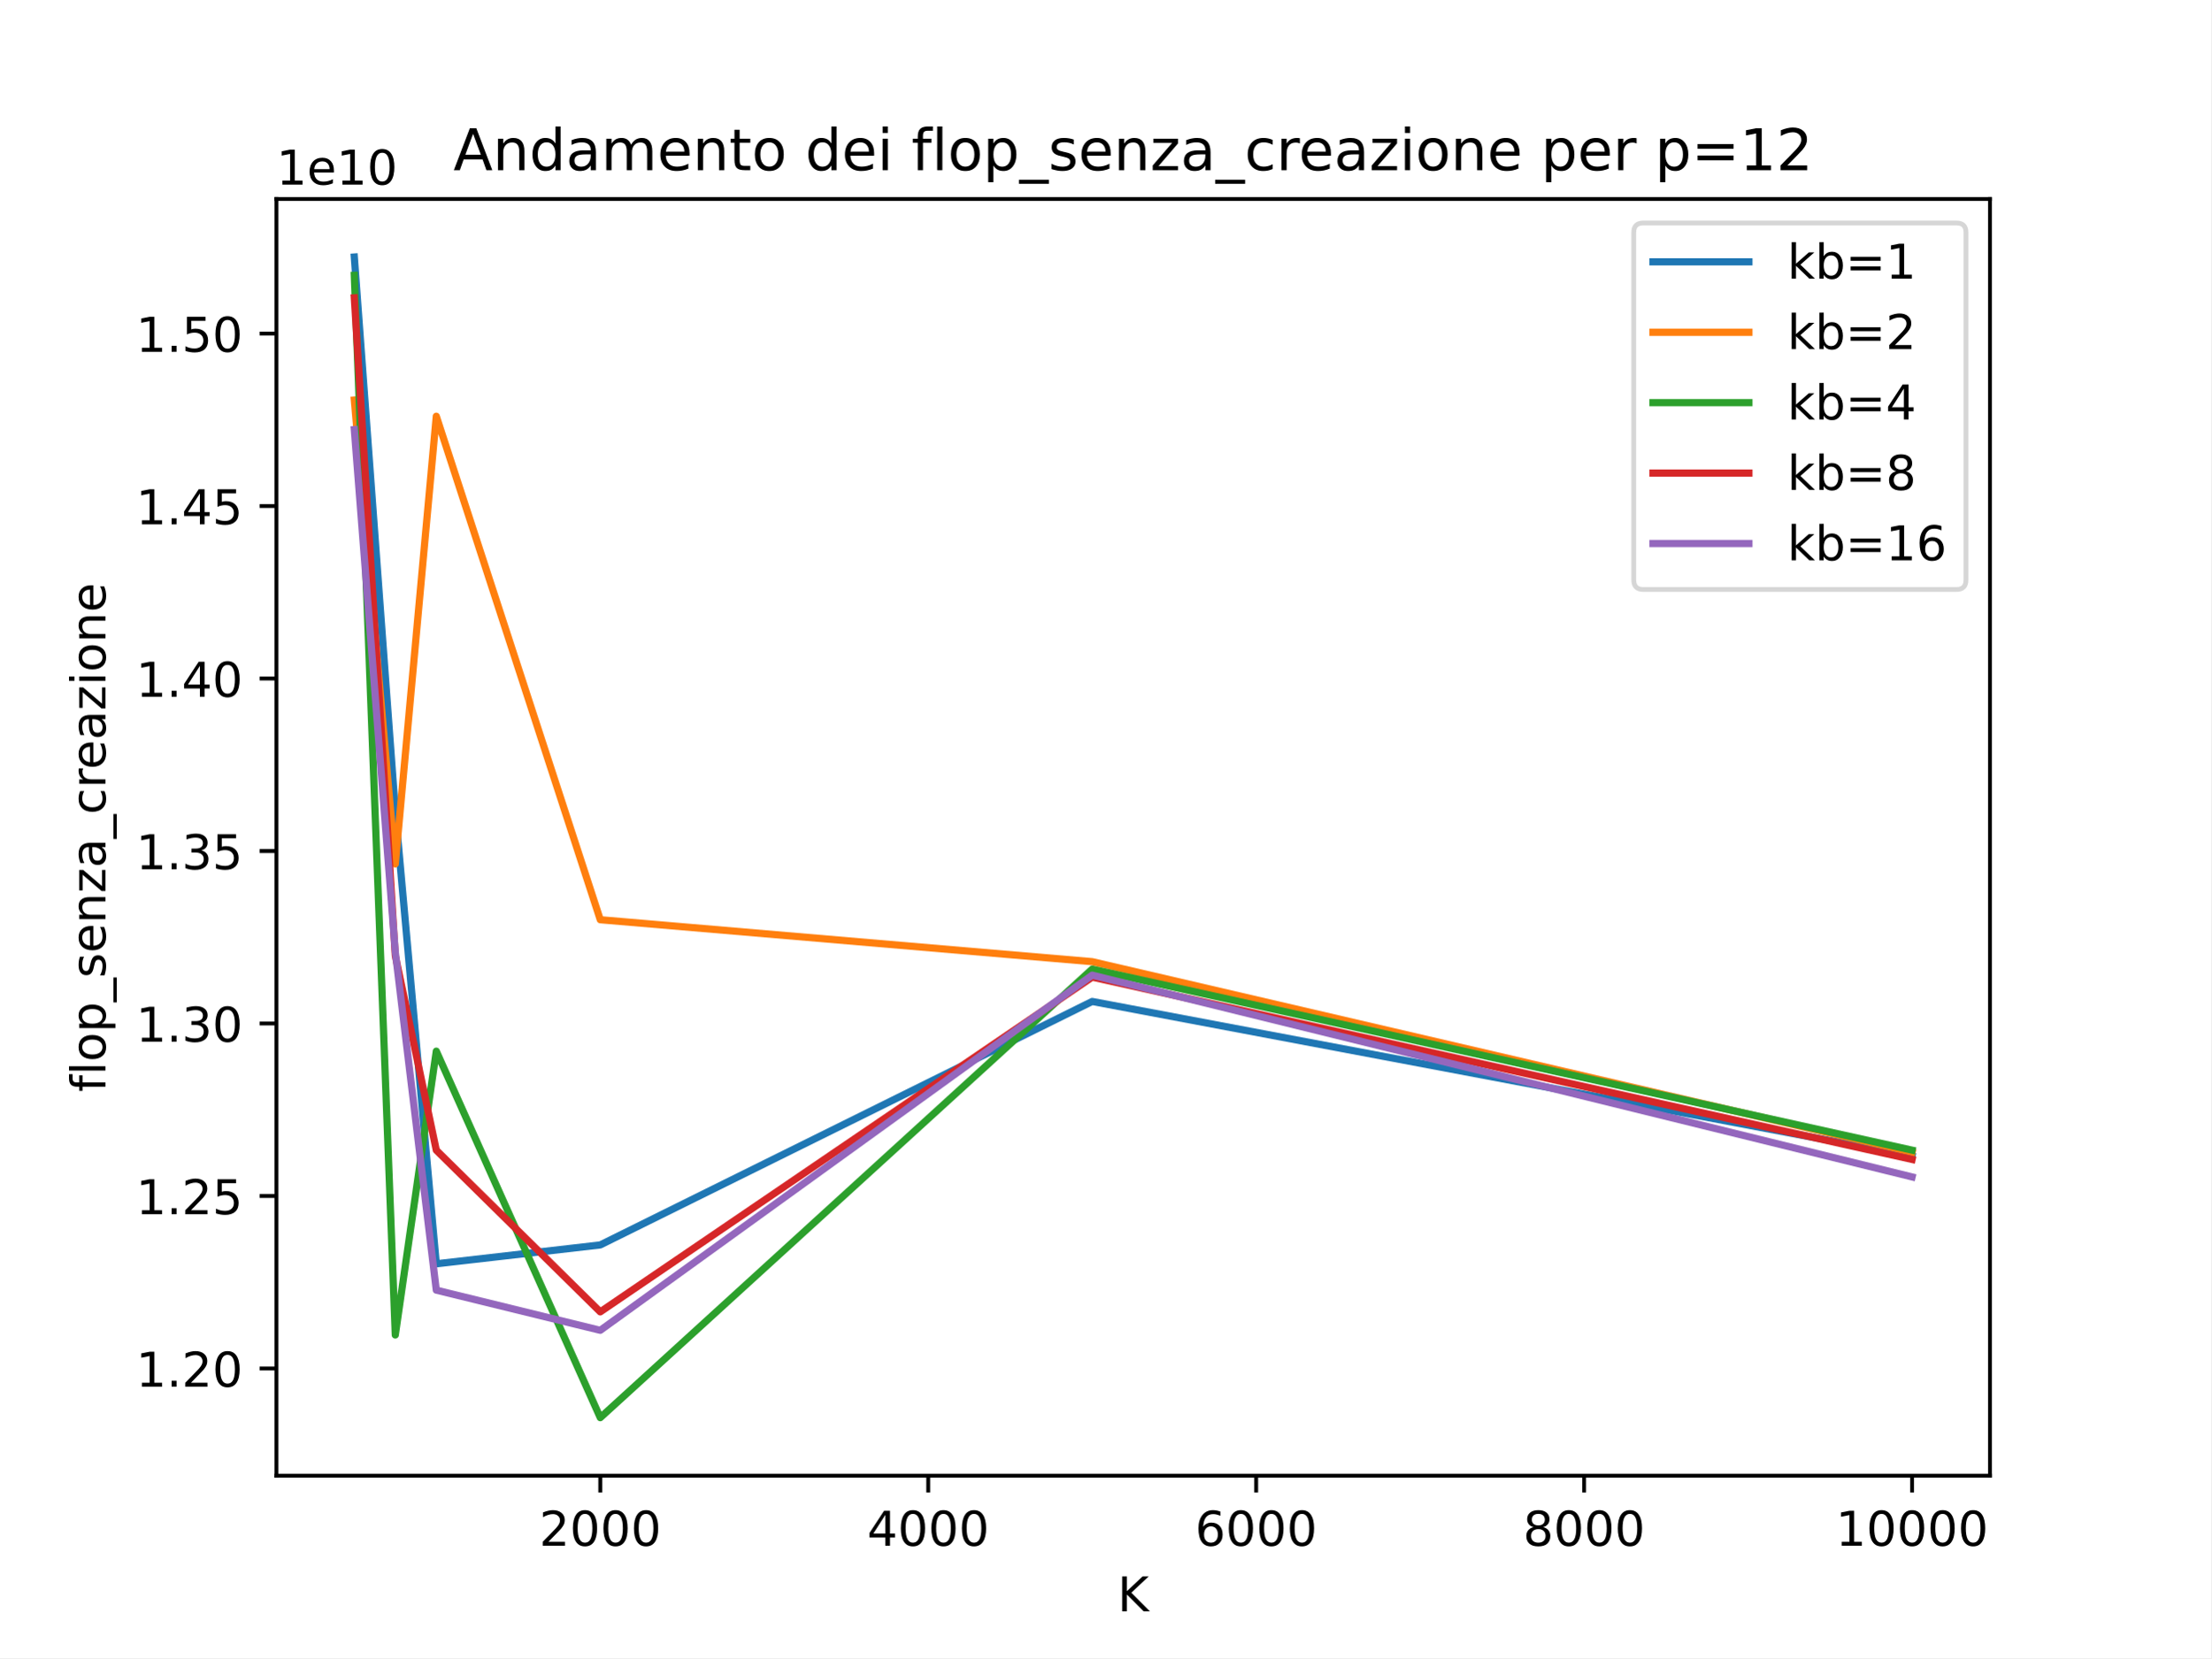
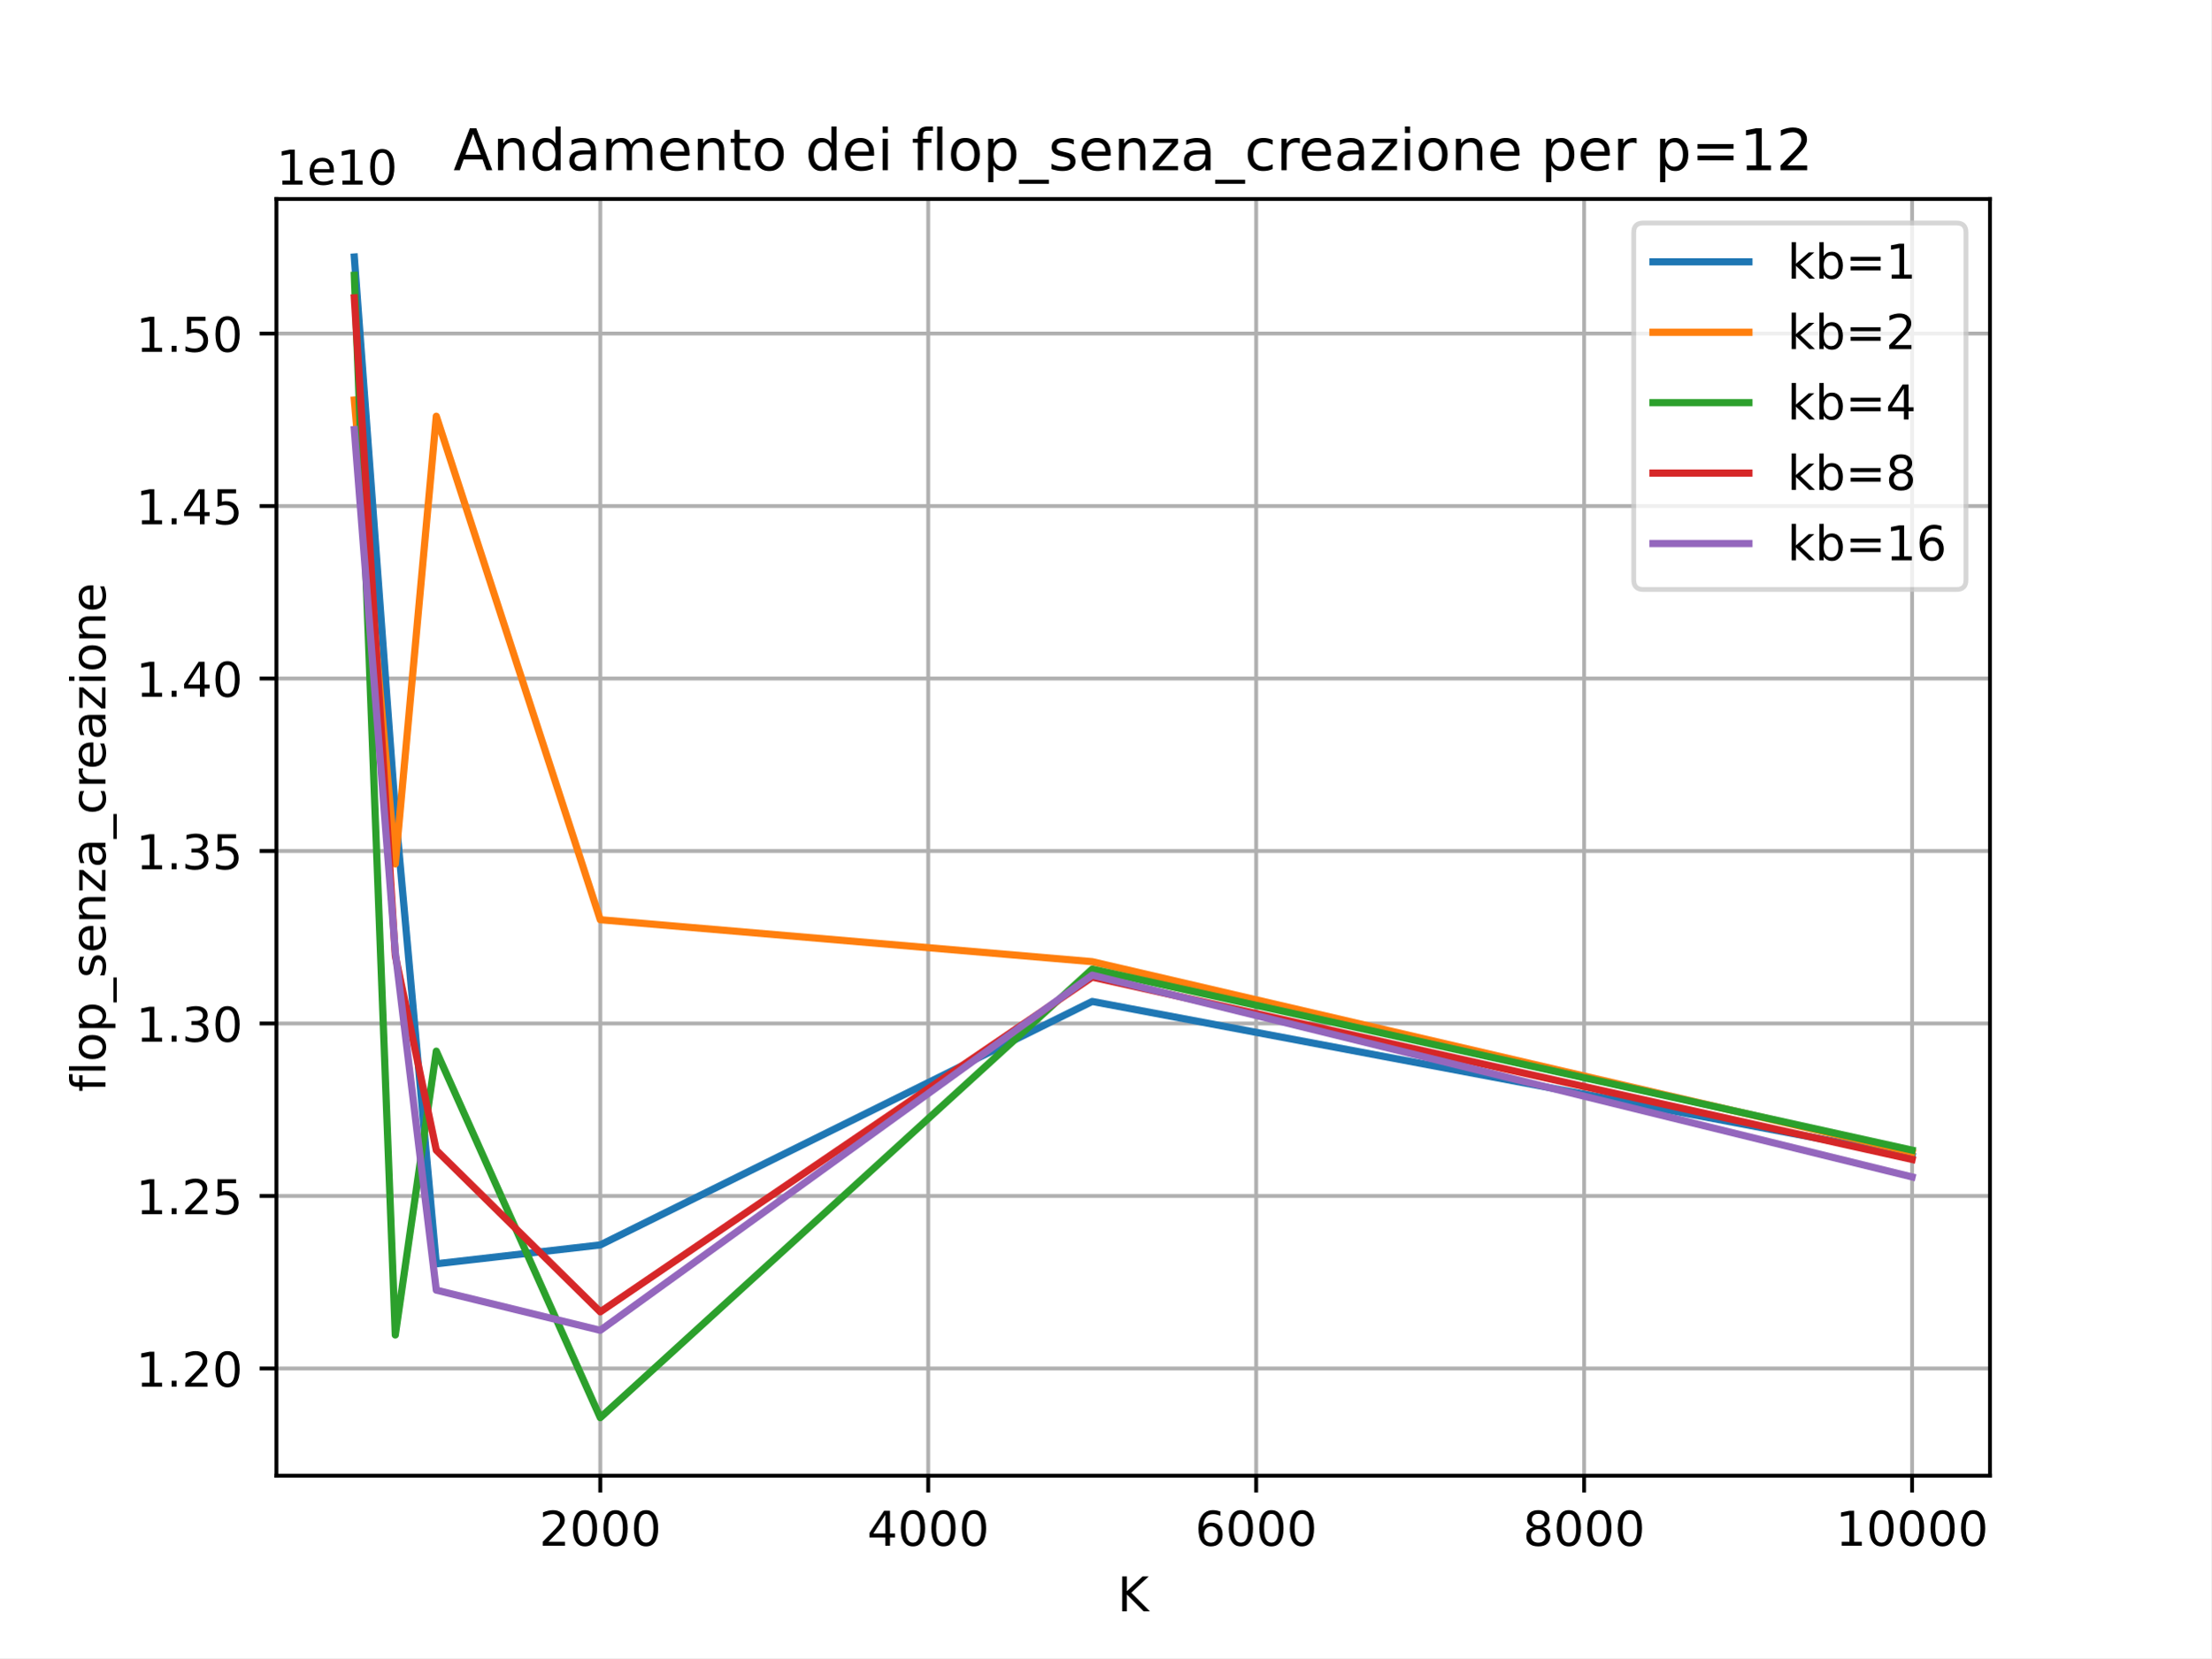
<svg xmlns="http://www.w3.org/2000/svg" xmlns:xlink="http://www.w3.org/1999/xlink" width="460.8pt" height="345.6pt" viewBox="0 0 460.8 345.6" version="1.1">
  <defs>
    <style type="text/css">*{stroke-linejoin: round; stroke-linecap: butt}</style>
  </defs>
  <g id="figure_1">
    <g id="patch_1">
      <path d="M 0 345.6  L 460.8 345.6  L 460.8 0  L 0 0  z " style="fill: #ffffff" />
    </g>
    <g id="axes_1">
      <g id="patch_2">
        <path d="M 57.6 307.584  L 414.72 307.584  L 414.72 41.472  L 57.6 41.472  z " style="fill: #ffffff" />
      </g>
      <g id="matplotlib.axis_1">
        <g id="xtick_1">
          <g id="line2d_1">
+             <path d="M 125.094 307.584  L 125.094 41.472  " clip-path="url(#pec895edf05)" style="fill: none; stroke: #b0b0b0; stroke-width: 0.8; stroke-linecap: square" />
+           </g>
+           <g id="line2d_2">
            <defs>
-               <path id="meaf5b01920" d="M 0 0  L 0 3.5  " style="stroke: #000000; stroke-width: 0.8" />
+               <path id="mecbd9fd671" d="M 0 0  L 0 3.5  " style="stroke: #000000; stroke-width: 0.8" />
            </defs>
            <g>
-               <use xlink:href="#meaf5b01920" x="125.094" y="307.584" style="stroke: #000000; stroke-width: 0.8" />
+               <use xlink:href="#mecbd9fd671" x="125.094" y="307.584" style="stroke: #000000; stroke-width: 0.8" />
            </g>
          </g>
          <g id="text_1">
            <g transform="translate(112.369 322.1824) scale(0.1 -0.1)">
              <defs>
                <path id="DejaVuSans-32" d="M 1228 531  L 3431 531  L 3431 0  L 469 0  L 469 531  Q 828 903 1448 1529  Q 2069 2156 2228 2338  Q 2531 2678 2651 2914  Q 2772 3150 2772 3378  Q 2772 3750 2511 3984  Q 2250 4219 1831 4219  Q 1534 4219 1204 4116  Q 875 4013 500 3803  L 500 4441  Q 881 4594 1212 4672  Q 1544 4750 1819 4750  Q 2544 4750 2975 4387  Q 3406 4025 3406 3419  Q 3406 3131 3298 2873  Q 3191 2616 2906 2266  Q 2828 2175 2409 1742  Q 1991 1309 1228 531  z " transform="scale(0.015625)" />
                <path id="DejaVuSans-30" d="M 2034 4250  Q 1547 4250 1301 3770  Q 1056 3291 1056 2328  Q 1056 1369 1301 889  Q 1547 409 2034 409  Q 2525 409 2770 889  Q 3016 1369 3016 2328  Q 3016 3291 2770 3770  Q 2525 4250 2034 4250  z M 2034 4750  Q 2819 4750 3233 4129  Q 3647 3509 3647 2328  Q 3647 1150 3233 529  Q 2819 -91 2034 -91  Q 1250 -91 836 529  Q 422 1150 422 2328  Q 422 3509 836 4129  Q 1250 4750 2034 4750  z " transform="scale(0.015625)" />
              </defs>
              <use xlink:href="#DejaVuSans-32" />
              <use xlink:href="#DejaVuSans-30" x="63.623" />
              <use xlink:href="#DejaVuSans-30" x="127.246" />
              <use xlink:href="#DejaVuSans-30" x="190.869" />
            </g>
          </g>
        </g>
        <g id="xtick_2">
-           <g id="line2d_2">
-             <g>
-               <use xlink:href="#meaf5b01920" x="193.442" y="307.584" style="stroke: #000000; stroke-width: 0.8" />
+           <g id="line2d_3">
+             <path d="M 193.442 307.584  L 193.442 41.472  " clip-path="url(#pec895edf05)" style="fill: none; stroke: #b0b0b0; stroke-width: 0.8; stroke-linecap: square" />
+           </g>
+           <g id="line2d_4">
+             <g>
+               <use xlink:href="#mecbd9fd671" x="193.442" y="307.584" style="stroke: #000000; stroke-width: 0.8" />
            </g>
          </g>
          <g id="text_2">
            <g transform="translate(180.7173 322.1824) scale(0.1 -0.1)">
              <defs>
                <path id="DejaVuSans-34" d="M 2419 4116  L 825 1625  L 2419 1625  L 2419 4116  z M 2253 4666  L 3047 4666  L 3047 1625  L 3713 1625  L 3713 1100  L 3047 1100  L 3047 0  L 2419 0  L 2419 1100  L 313 1100  L 313 1709  L 2253 4666  z " transform="scale(0.015625)" />
              </defs>
              <use xlink:href="#DejaVuSans-34" />
              <use xlink:href="#DejaVuSans-30" x="63.623" />
              <use xlink:href="#DejaVuSans-30" x="127.246" />
              <use xlink:href="#DejaVuSans-30" x="190.869" />
            </g>
          </g>
        </g>
        <g id="xtick_3">
-           <g id="line2d_3">
-             <g>
-               <use xlink:href="#meaf5b01920" x="261.791" y="307.584" style="stroke: #000000; stroke-width: 0.8" />
+           <g id="line2d_5">
+             <path d="M 261.791 307.584  L 261.791 41.472  " clip-path="url(#pec895edf05)" style="fill: none; stroke: #b0b0b0; stroke-width: 0.8; stroke-linecap: square" />
+           </g>
+           <g id="line2d_6">
+             <g>
+               <use xlink:href="#mecbd9fd671" x="261.791" y="307.584" style="stroke: #000000; stroke-width: 0.8" />
            </g>
          </g>
          <g id="text_3">
            <g transform="translate(249.0656 322.1824) scale(0.1 -0.1)">
              <defs>
                <path id="DejaVuSans-36" d="M 2113 2584  Q 1688 2584 1439 2293  Q 1191 2003 1191 1497  Q 1191 994 1439 701  Q 1688 409 2113 409  Q 2538 409 2786 701  Q 3034 994 3034 1497  Q 3034 2003 2786 2293  Q 2538 2584 2113 2584  z M 3366 4563  L 3366 3988  Q 3128 4100 2886 4159  Q 2644 4219 2406 4219  Q 1781 4219 1451 3797  Q 1122 3375 1075 2522  Q 1259 2794 1537 2939  Q 1816 3084 2150 3084  Q 2853 3084 3261 2657  Q 3669 2231 3669 1497  Q 3669 778 3244 343  Q 2819 -91 2113 -91  Q 1303 -91 875 529  Q 447 1150 447 2328  Q 447 3434 972 4092  Q 1497 4750 2381 4750  Q 2619 4750 2861 4703  Q 3103 4656 3366 4563  z " transform="scale(0.015625)" />
              </defs>
              <use xlink:href="#DejaVuSans-36" />
              <use xlink:href="#DejaVuSans-30" x="63.623" />
              <use xlink:href="#DejaVuSans-30" x="127.246" />
              <use xlink:href="#DejaVuSans-30" x="190.869" />
            </g>
          </g>
        </g>
        <g id="xtick_4">
-           <g id="line2d_4">
-             <g>
-               <use xlink:href="#meaf5b01920" x="330.139" y="307.584" style="stroke: #000000; stroke-width: 0.8" />
+           <g id="line2d_7">
+             <path d="M 330.139 307.584  L 330.139 41.472  " clip-path="url(#pec895edf05)" style="fill: none; stroke: #b0b0b0; stroke-width: 0.8; stroke-linecap: square" />
+           </g>
+           <g id="line2d_8">
+             <g>
+               <use xlink:href="#mecbd9fd671" x="330.139" y="307.584" style="stroke: #000000; stroke-width: 0.8" />
            </g>
          </g>
          <g id="text_4">
            <g transform="translate(317.4139 322.1824) scale(0.1 -0.1)">
              <defs>
                <path id="DejaVuSans-38" d="M 2034 2216  Q 1584 2216 1326 1975  Q 1069 1734 1069 1313  Q 1069 891 1326 650  Q 1584 409 2034 409  Q 2484 409 2743 651  Q 3003 894 3003 1313  Q 3003 1734 2745 1975  Q 2488 2216 2034 2216  z M 1403 2484  Q 997 2584 770 2862  Q 544 3141 544 3541  Q 544 4100 942 4425  Q 1341 4750 2034 4750  Q 2731 4750 3128 4425  Q 3525 4100 3525 3541  Q 3525 3141 3298 2862  Q 3072 2584 2669 2484  Q 3125 2378 3379 2068  Q 3634 1759 3634 1313  Q 3634 634 3220 271  Q 2806 -91 2034 -91  Q 1263 -91 848 271  Q 434 634 434 1313  Q 434 1759 690 2068  Q 947 2378 1403 2484  z M 1172 3481  Q 1172 3119 1398 2916  Q 1625 2713 2034 2713  Q 2441 2713 2670 2916  Q 2900 3119 2900 3481  Q 2900 3844 2670 4047  Q 2441 4250 2034 4250  Q 1625 4250 1398 4047  Q 1172 3844 1172 3481  z " transform="scale(0.015625)" />
              </defs>
              <use xlink:href="#DejaVuSans-38" />
              <use xlink:href="#DejaVuSans-30" x="63.623" />
              <use xlink:href="#DejaVuSans-30" x="127.246" />
              <use xlink:href="#DejaVuSans-30" x="190.869" />
            </g>
          </g>
        </g>
        <g id="xtick_5">
-           <g id="line2d_5">
-             <g>
-               <use xlink:href="#meaf5b01920" x="398.487" y="307.584" style="stroke: #000000; stroke-width: 0.8" />
+           <g id="line2d_9">
+             <path d="M 398.487 307.584  L 398.487 41.472  " clip-path="url(#pec895edf05)" style="fill: none; stroke: #b0b0b0; stroke-width: 0.8; stroke-linecap: square" />
+           </g>
+           <g id="line2d_10">
+             <g>
+               <use xlink:href="#mecbd9fd671" x="398.487" y="307.584" style="stroke: #000000; stroke-width: 0.8" />
            </g>
          </g>
          <g id="text_5">
            <g transform="translate(382.581 322.1824) scale(0.1 -0.1)">
              <defs>
                <path id="DejaVuSans-31" d="M 794 531  L 1825 531  L 1825 4091  L 703 3866  L 703 4441  L 1819 4666  L 2450 4666  L 2450 531  L 3481 531  L 3481 0  L 794 0  L 794 531  z " transform="scale(0.015625)" />
              </defs>
              <use xlink:href="#DejaVuSans-31" />
              <use xlink:href="#DejaVuSans-30" x="63.623" />
              <use xlink:href="#DejaVuSans-30" x="127.246" />
              <use xlink:href="#DejaVuSans-30" x="190.869" />
              <use xlink:href="#DejaVuSans-30" x="254.492" />
            </g>
          </g>
        </g>
        <g id="text_6">
          <g transform="translate(232.8811 335.8606) scale(0.1 -0.1)">
            <defs>
              <path id="DejaVuSans-4b" d="M 628 4666  L 1259 4666  L 1259 2694  L 3353 4666  L 4166 4666  L 1850 2491  L 4331 0  L 3500 0  L 1259 2247  L 1259 0  L 628 0  L 628 4666  z " transform="scale(0.015625)" />
            </defs>
            <use xlink:href="#DejaVuSans-4b" />
          </g>
        </g>
      </g>
      <g id="matplotlib.axis_2">
        <g id="ytick_1">
-           <g id="line2d_6">
+           <g id="line2d_11">
+             <path d="M 57.6 285.235  L 414.72 285.235  " clip-path="url(#pec895edf05)" style="fill: none; stroke: #b0b0b0; stroke-width: 0.8; stroke-linecap: square" />
+           </g>
+           <g id="line2d_12">
            <defs>
-               <path id="m21dc762837" d="M 0 0  L -3.5 0  " style="stroke: #000000; stroke-width: 0.8" />
+               <path id="m262ede7fc2" d="M 0 0  L -3.5 0  " style="stroke: #000000; stroke-width: 0.8" />
            </defs>
            <g>
-               <use xlink:href="#m21dc762837" x="57.6" y="285.235" style="stroke: #000000; stroke-width: 0.8" />
+               <use xlink:href="#m262ede7fc2" x="57.6" y="285.235" style="stroke: #000000; stroke-width: 0.8" />
            </g>
          </g>
          <g id="text_7">
            <g transform="translate(28.33438 289.0342) scale(0.1 -0.1)">
              <defs>
                <path id="DejaVuSans-2e" d="M 684 794  L 1344 794  L 1344 0  L 684 0  L 684 794  z " transform="scale(0.015625)" />
              </defs>
              <use xlink:href="#DejaVuSans-31" />
              <use xlink:href="#DejaVuSans-2e" x="63.623" />
              <use xlink:href="#DejaVuSans-32" x="95.41" />
              <use xlink:href="#DejaVuSans-30" x="159.033" />
            </g>
          </g>
        </g>
        <g id="ytick_2">
-           <g id="line2d_7">
-             <g>
-               <use xlink:href="#m21dc762837" x="57.6" y="249.282" style="stroke: #000000; stroke-width: 0.8" />
+           <g id="line2d_13">
+             <path d="M 57.6 249.282  L 414.72 249.282  " clip-path="url(#pec895edf05)" style="fill: none; stroke: #b0b0b0; stroke-width: 0.8; stroke-linecap: square" />
+           </g>
+           <g id="line2d_14">
+             <g>
+               <use xlink:href="#m262ede7fc2" x="57.6" y="249.282" style="stroke: #000000; stroke-width: 0.8" />
            </g>
          </g>
          <g id="text_8">
            <g transform="translate(28.33438 253.0813) scale(0.1 -0.1)">
              <defs>
                <path id="DejaVuSans-35" d="M 691 4666  L 3169 4666  L 3169 4134  L 1269 4134  L 1269 2991  Q 1406 3038 1543 3061  Q 1681 3084 1819 3084  Q 2600 3084 3056 2656  Q 3513 2228 3513 1497  Q 3513 744 3044 326  Q 2575 -91 1722 -91  Q 1428 -91 1123 -41  Q 819 9 494 109  L 494 744  Q 775 591 1075 516  Q 1375 441 1709 441  Q 2250 441 2565 725  Q 2881 1009 2881 1497  Q 2881 1984 2565 2268  Q 2250 2553 1709 2553  Q 1456 2553 1204 2497  Q 953 2441 691 2322  L 691 4666  z " transform="scale(0.015625)" />
              </defs>
              <use xlink:href="#DejaVuSans-31" />
              <use xlink:href="#DejaVuSans-2e" x="63.623" />
              <use xlink:href="#DejaVuSans-32" x="95.41" />
              <use xlink:href="#DejaVuSans-35" x="159.033" />
            </g>
          </g>
        </g>
        <g id="ytick_3">
-           <g id="line2d_8">
-             <g>
-               <use xlink:href="#m21dc762837" x="57.6" y="213.329" style="stroke: #000000; stroke-width: 0.8" />
+           <g id="line2d_15">
+             <path d="M 57.6 213.329  L 414.72 213.329  " clip-path="url(#pec895edf05)" style="fill: none; stroke: #b0b0b0; stroke-width: 0.8; stroke-linecap: square" />
+           </g>
+           <g id="line2d_16">
+             <g>
+               <use xlink:href="#m262ede7fc2" x="57.6" y="213.329" style="stroke: #000000; stroke-width: 0.8" />
            </g>
          </g>
          <g id="text_9">
            <g transform="translate(28.33438 217.1284) scale(0.1 -0.1)">
              <defs>
                <path id="DejaVuSans-33" d="M 2597 2516  Q 3050 2419 3304 2112  Q 3559 1806 3559 1356  Q 3559 666 3084 287  Q 2609 -91 1734 -91  Q 1441 -91 1130 -33  Q 819 25 488 141  L 488 750  Q 750 597 1062 519  Q 1375 441 1716 441  Q 2309 441 2620 675  Q 2931 909 2931 1356  Q 2931 1769 2642 2001  Q 2353 2234 1838 2234  L 1294 2234  L 1294 2753  L 1863 2753  Q 2328 2753 2575 2939  Q 2822 3125 2822 3475  Q 2822 3834 2567 4026  Q 2313 4219 1838 4219  Q 1578 4219 1281 4162  Q 984 4106 628 3988  L 628 4550  Q 988 4650 1302 4700  Q 1616 4750 1894 4750  Q 2613 4750 3031 4423  Q 3450 4097 3450 3541  Q 3450 3153 3228 2886  Q 3006 2619 2597 2516  z " transform="scale(0.015625)" />
              </defs>
              <use xlink:href="#DejaVuSans-31" />
              <use xlink:href="#DejaVuSans-2e" x="63.623" />
              <use xlink:href="#DejaVuSans-33" x="95.41" />
              <use xlink:href="#DejaVuSans-30" x="159.033" />
            </g>
          </g>
        </g>
        <g id="ytick_4">
-           <g id="line2d_9">
-             <g>
-               <use xlink:href="#m21dc762837" x="57.6" y="177.376" style="stroke: #000000; stroke-width: 0.8" />
+           <g id="line2d_17">
+             <path d="M 57.6 177.376  L 414.72 177.376  " clip-path="url(#pec895edf05)" style="fill: none; stroke: #b0b0b0; stroke-width: 0.8; stroke-linecap: square" />
+           </g>
+           <g id="line2d_18">
+             <g>
+               <use xlink:href="#m262ede7fc2" x="57.6" y="177.376" style="stroke: #000000; stroke-width: 0.8" />
            </g>
          </g>
          <g id="text_10">
            <g transform="translate(28.33438 181.1755) scale(0.1 -0.1)">
              <use xlink:href="#DejaVuSans-31" />
              <use xlink:href="#DejaVuSans-2e" x="63.623" />
              <use xlink:href="#DejaVuSans-33" x="95.41" />
              <use xlink:href="#DejaVuSans-35" x="159.033" />
            </g>
          </g>
        </g>
        <g id="ytick_5">
-           <g id="line2d_10">
-             <g>
-               <use xlink:href="#m21dc762837" x="57.6" y="141.423" style="stroke: #000000; stroke-width: 0.8" />
+           <g id="line2d_19">
+             <path d="M 57.6 141.423  L 414.72 141.423  " clip-path="url(#pec895edf05)" style="fill: none; stroke: #b0b0b0; stroke-width: 0.8; stroke-linecap: square" />
+           </g>
+           <g id="line2d_20">
+             <g>
+               <use xlink:href="#m262ede7fc2" x="57.6" y="141.423" style="stroke: #000000; stroke-width: 0.8" />
            </g>
          </g>
          <g id="text_11">
            <g transform="translate(28.33438 145.2226) scale(0.1 -0.1)">
              <use xlink:href="#DejaVuSans-31" />
              <use xlink:href="#DejaVuSans-2e" x="63.623" />
              <use xlink:href="#DejaVuSans-34" x="95.41" />
              <use xlink:href="#DejaVuSans-30" x="159.033" />
            </g>
          </g>
        </g>
        <g id="ytick_6">
-           <g id="line2d_11">
-             <g>
-               <use xlink:href="#m21dc762837" x="57.6" y="105.47" style="stroke: #000000; stroke-width: 0.8" />
+           <g id="line2d_21">
+             <path d="M 57.6 105.47  L 414.72 105.47  " clip-path="url(#pec895edf05)" style="fill: none; stroke: #b0b0b0; stroke-width: 0.8; stroke-linecap: square" />
+           </g>
+           <g id="line2d_22">
+             <g>
+               <use xlink:href="#m262ede7fc2" x="57.6" y="105.47" style="stroke: #000000; stroke-width: 0.8" />
            </g>
          </g>
          <g id="text_12">
            <g transform="translate(28.33438 109.2697) scale(0.1 -0.1)">
              <use xlink:href="#DejaVuSans-31" />
              <use xlink:href="#DejaVuSans-2e" x="63.623" />
              <use xlink:href="#DejaVuSans-34" x="95.41" />
              <use xlink:href="#DejaVuSans-35" x="159.033" />
            </g>
          </g>
        </g>
        <g id="ytick_7">
-           <g id="line2d_12">
-             <g>
-               <use xlink:href="#m21dc762837" x="57.6" y="69.518" style="stroke: #000000; stroke-width: 0.8" />
+           <g id="line2d_23">
+             <path d="M 57.6 69.518  L 414.72 69.518  " clip-path="url(#pec895edf05)" style="fill: none; stroke: #b0b0b0; stroke-width: 0.8; stroke-linecap: square" />
+           </g>
+           <g id="line2d_24">
+             <g>
+               <use xlink:href="#m262ede7fc2" x="57.6" y="69.518" style="stroke: #000000; stroke-width: 0.8" />
            </g>
          </g>
          <g id="text_13">
            <g transform="translate(28.33438 73.3168) scale(0.1 -0.1)">
              <use xlink:href="#DejaVuSans-31" />
              <use xlink:href="#DejaVuSans-2e" x="63.623" />
              <use xlink:href="#DejaVuSans-35" x="95.41" />
              <use xlink:href="#DejaVuSans-30" x="159.033" />
            </g>
          </g>
        </g>
        <g id="text_14">
          <g transform="translate(21.97656 227.5999) rotate(-90) scale(0.1 -0.1)">
            <defs>
              <path id="DejaVuSans-66" d="M 2375 4863  L 2375 4384  L 1825 4384  Q 1516 4384 1395 4259  Q 1275 4134 1275 3809  L 1275 3500  L 2222 3500  L 2222 3053  L 1275 3053  L 1275 0  L 697 0  L 697 3053  L 147 3053  L 147 3500  L 697 3500  L 697 3744  Q 697 4328 969 4595  Q 1241 4863 1831 4863  L 2375 4863  z " transform="scale(0.015625)" />
              <path id="DejaVuSans-6c" d="M 603 4863  L 1178 4863  L 1178 0  L 603 0  L 603 4863  z " transform="scale(0.015625)" />
              <path id="DejaVuSans-6f" d="M 1959 3097  Q 1497 3097 1228 2736  Q 959 2375 959 1747  Q 959 1119 1226 758  Q 1494 397 1959 397  Q 2419 397 2687 759  Q 2956 1122 2956 1747  Q 2956 2369 2687 2733  Q 2419 3097 1959 3097  z M 1959 3584  Q 2709 3584 3137 3096  Q 3566 2609 3566 1747  Q 3566 888 3137 398  Q 2709 -91 1959 -91  Q 1206 -91 779 398  Q 353 888 353 1747  Q 353 2609 779 3096  Q 1206 3584 1959 3584  z " transform="scale(0.015625)" />
              <path id="DejaVuSans-70" d="M 1159 525  L 1159 -1331  L 581 -1331  L 581 3500  L 1159 3500  L 1159 2969  Q 1341 3281 1617 3432  Q 1894 3584 2278 3584  Q 2916 3584 3314 3078  Q 3713 2572 3713 1747  Q 3713 922 3314 415  Q 2916 -91 2278 -91  Q 1894 -91 1617 61  Q 1341 213 1159 525  z M 3116 1747  Q 3116 2381 2855 2742  Q 2594 3103 2138 3103  Q 1681 3103 1420 2742  Q 1159 2381 1159 1747  Q 1159 1113 1420 752  Q 1681 391 2138 391  Q 2594 391 2855 752  Q 3116 1113 3116 1747  z " transform="scale(0.015625)" />
              <path id="DejaVuSans-5f" d="M 3263 -1063  L 3263 -1509  L -63 -1509  L -63 -1063  L 3263 -1063  z " transform="scale(0.015625)" />
              <path id="DejaVuSans-73" d="M 2834 3397  L 2834 2853  Q 2591 2978 2328 3040  Q 2066 3103 1784 3103  Q 1356 3103 1142 2972  Q 928 2841 928 2578  Q 928 2378 1081 2264  Q 1234 2150 1697 2047  L 1894 2003  Q 2506 1872 2764 1633  Q 3022 1394 3022 966  Q 3022 478 2636 193  Q 2250 -91 1575 -91  Q 1294 -91 989 -36  Q 684 19 347 128  L 347 722  Q 666 556 975 473  Q 1284 391 1588 391  Q 1994 391 2212 530  Q 2431 669 2431 922  Q 2431 1156 2273 1281  Q 2116 1406 1581 1522  L 1381 1569  Q 847 1681 609 1914  Q 372 2147 372 2553  Q 372 3047 722 3315  Q 1072 3584 1716 3584  Q 2034 3584 2315 3537  Q 2597 3491 2834 3397  z " transform="scale(0.015625)" />
              <path id="DejaVuSans-65" d="M 3597 1894  L 3597 1613  L 953 1613  Q 991 1019 1311 708  Q 1631 397 2203 397  Q 2534 397 2845 478  Q 3156 559 3463 722  L 3463 178  Q 3153 47 2828 -22  Q 2503 -91 2169 -91  Q 1331 -91 842 396  Q 353 884 353 1716  Q 353 2575 817 3079  Q 1281 3584 2069 3584  Q 2775 3584 3186 3129  Q 3597 2675 3597 1894  z M 3022 2063  Q 3016 2534 2758 2815  Q 2500 3097 2075 3097  Q 1594 3097 1305 2825  Q 1016 2553 972 2059  L 3022 2063  z " transform="scale(0.015625)" />
              <path id="DejaVuSans-6e" d="M 3513 2113  L 3513 0  L 2938 0  L 2938 2094  Q 2938 2591 2744 2837  Q 2550 3084 2163 3084  Q 1697 3084 1428 2787  Q 1159 2491 1159 1978  L 1159 0  L 581 0  L 581 3500  L 1159 3500  L 1159 2956  Q 1366 3272 1645 3428  Q 1925 3584 2291 3584  Q 2894 3584 3203 3211  Q 3513 2838 3513 2113  z " transform="scale(0.015625)" />
              <path id="DejaVuSans-7a" d="M 353 3500  L 3084 3500  L 3084 2975  L 922 459  L 3084 459  L 3084 0  L 275 0  L 275 525  L 2438 3041  L 353 3041  L 353 3500  z " transform="scale(0.015625)" />
              <path id="DejaVuSans-61" d="M 2194 1759  Q 1497 1759 1228 1600  Q 959 1441 959 1056  Q 959 750 1161 570  Q 1363 391 1709 391  Q 2188 391 2477 730  Q 2766 1069 2766 1631  L 2766 1759  L 2194 1759  z M 3341 1997  L 3341 0  L 2766 0  L 2766 531  Q 2569 213 2275 61  Q 1981 -91 1556 -91  Q 1019 -91 701 211  Q 384 513 384 1019  Q 384 1609 779 1909  Q 1175 2209 1959 2209  L 2766 2209  L 2766 2266  Q 2766 2663 2505 2880  Q 2244 3097 1772 3097  Q 1472 3097 1187 3025  Q 903 2953 641 2809  L 641 3341  Q 956 3463 1253 3523  Q 1550 3584 1831 3584  Q 2591 3584 2966 3190  Q 3341 2797 3341 1997  z " transform="scale(0.015625)" />
              <path id="DejaVuSans-63" d="M 3122 3366  L 3122 2828  Q 2878 2963 2633 3030  Q 2388 3097 2138 3097  Q 1578 3097 1268 2742  Q 959 2388 959 1747  Q 959 1106 1268 751  Q 1578 397 2138 397  Q 2388 397 2633 464  Q 2878 531 3122 666  L 3122 134  Q 2881 22 2623 -34  Q 2366 -91 2075 -91  Q 1284 -91 818 406  Q 353 903 353 1747  Q 353 2603 823 3093  Q 1294 3584 2113 3584  Q 2378 3584 2631 3529  Q 2884 3475 3122 3366  z " transform="scale(0.015625)" />
              <path id="DejaVuSans-72" d="M 2631 2963  Q 2534 3019 2420 3045  Q 2306 3072 2169 3072  Q 1681 3072 1420 2755  Q 1159 2438 1159 1844  L 1159 0  L 581 0  L 581 3500  L 1159 3500  L 1159 2956  Q 1341 3275 1631 3429  Q 1922 3584 2338 3584  Q 2397 3584 2469 3576  Q 2541 3569 2628 3553  L 2631 2963  z " transform="scale(0.015625)" />
              <path id="DejaVuSans-69" d="M 603 3500  L 1178 3500  L 1178 0  L 603 0  L 603 3500  z M 603 4863  L 1178 4863  L 1178 4134  L 603 4134  L 603 4863  z " transform="scale(0.015625)" />
            </defs>
            <use xlink:href="#DejaVuSans-66" />
            <use xlink:href="#DejaVuSans-6c" x="35.205" />
            <use xlink:href="#DejaVuSans-6f" x="62.988" />
            <use xlink:href="#DejaVuSans-70" x="124.17" />
            <use xlink:href="#DejaVuSans-5f" x="187.646" />
            <use xlink:href="#DejaVuSans-73" x="237.646" />
            <use xlink:href="#DejaVuSans-65" x="289.746" />
            <use xlink:href="#DejaVuSans-6e" x="351.27" />
            <use xlink:href="#DejaVuSans-7a" x="414.648" />
            <use xlink:href="#DejaVuSans-61" x="467.139" />
            <use xlink:href="#DejaVuSans-5f" x="528.418" />
            <use xlink:href="#DejaVuSans-63" x="578.418" />
            <use xlink:href="#DejaVuSans-72" x="633.398" />
            <use xlink:href="#DejaVuSans-65" x="672.262" />
            <use xlink:href="#DejaVuSans-61" x="733.785" />
            <use xlink:href="#DejaVuSans-7a" x="795.064" />
            <use xlink:href="#DejaVuSans-69" x="847.555" />
            <use xlink:href="#DejaVuSans-6f" x="875.338" />
            <use xlink:href="#DejaVuSans-6e" x="936.52" />
            <use xlink:href="#DejaVuSans-65" x="999.898" />
          </g>
        </g>
        <g id="text_15">
          <g transform="translate(57.6 38.472) scale(0.1 -0.1)">
            <use xlink:href="#DejaVuSans-31" />
            <use xlink:href="#DejaVuSans-65" x="63.623" />
            <use xlink:href="#DejaVuSans-31" x="125.146" />
            <use xlink:href="#DejaVuSans-30" x="188.77" />
          </g>
        </g>
      </g>
-       <g id="line2d_13">
-         <path d="M 73.833 53.568  L 82.376 168.968  L 90.92 263.419  L 125.094 259.486  L 227.616 208.734  L 398.487 240.962  " clip-path="url(#p2595fbe904)" style="fill: none; stroke: #1f77b4; stroke-width: 1.5; stroke-linecap: square" />
-       </g>
-       <g id="line2d_14">
-         <path d="M 73.833 83.37  L 82.376 180.067  L 90.92 86.756  L 125.094 191.701  L 227.616 200.445  L 398.487 240.168  " clip-path="url(#p2595fbe904)" style="fill: none; stroke: #ff7f0e; stroke-width: 1.5; stroke-linecap: square" />
-       </g>
-       <g id="line2d_15">
-         <path d="M 73.833 57.38  L 82.376 278.255  L 90.92 219.097  L 125.094 295.488  L 227.616 201.995  L 398.487 239.731  " clip-path="url(#p2595fbe904)" style="fill: none; stroke: #2ca02c; stroke-width: 1.5; stroke-linecap: square" />
-       </g>
-       <g id="line2d_16">
-         <path d="M 73.833 62.065  L 82.376 199.197  L 90.92 239.736  L 125.094 273.436  L 227.616 203.665  L 398.487 241.67  " clip-path="url(#p2595fbe904)" style="fill: none; stroke: #d62728; stroke-width: 1.5; stroke-linecap: square" />
-       </g>
-       <g id="line2d_17">
-         <path d="M 73.833 89.533  L 82.376 198.408  L 90.92 268.908  L 125.094 277.283  L 227.616 203.256  L 398.487 245.313  " clip-path="url(#p2595fbe904)" style="fill: none; stroke: #9467bd; stroke-width: 1.5; stroke-linecap: square" />
+       <g id="line2d_25">
+         <path d="M 73.833 53.568  L 82.376 168.968  L 90.92 263.419  L 125.094 259.486  L 227.616 208.734  L 398.487 240.962  " clip-path="url(#pec895edf05)" style="fill: none; stroke: #1f77b4; stroke-width: 1.5; stroke-linecap: square" />
+       </g>
+       <g id="line2d_26">
+         <path d="M 73.833 83.37  L 82.376 180.067  L 90.92 86.756  L 125.094 191.701  L 227.616 200.445  L 398.487 240.168  " clip-path="url(#pec895edf05)" style="fill: none; stroke: #ff7f0e; stroke-width: 1.5; stroke-linecap: square" />
+       </g>
+       <g id="line2d_27">
+         <path d="M 73.833 57.38  L 82.376 278.255  L 90.92 219.097  L 125.094 295.488  L 227.616 201.995  L 398.487 239.731  " clip-path="url(#pec895edf05)" style="fill: none; stroke: #2ca02c; stroke-width: 1.5; stroke-linecap: square" />
+       </g>
+       <g id="line2d_28">
+         <path d="M 73.833 62.065  L 82.376 199.197  L 90.92 239.736  L 125.094 273.436  L 227.616 203.665  L 398.487 241.67  " clip-path="url(#pec895edf05)" style="fill: none; stroke: #d62728; stroke-width: 1.5; stroke-linecap: square" />
+       </g>
+       <g id="line2d_29">
+         <path d="M 73.833 89.533  L 82.376 198.408  L 90.92 268.908  L 125.094 277.283  L 227.616 203.256  L 398.487 245.313  " clip-path="url(#pec895edf05)" style="fill: none; stroke: #9467bd; stroke-width: 1.5; stroke-linecap: square" />
      </g>
      <g id="patch_3">
        <path d="M 57.6 307.584  L 57.6 41.472  " style="fill: none; stroke: #000000; stroke-width: 0.8; stroke-linejoin: miter; stroke-linecap: square" />
      </g>
      <g id="patch_4">
        <path d="M 414.72 307.584  L 414.72 41.472  " style="fill: none; stroke: #000000; stroke-width: 0.8; stroke-linejoin: miter; stroke-linecap: square" />
      </g>
      <g id="patch_5">
        <path d="M 57.6 307.584  L 414.72 307.584  " style="fill: none; stroke: #000000; stroke-width: 0.8; stroke-linejoin: miter; stroke-linecap: square" />
      </g>
      <g id="patch_6">
        <path d="M 57.6 41.472  L 414.72 41.472  " style="fill: none; stroke: #000000; stroke-width: 0.8; stroke-linejoin: miter; stroke-linecap: square" />
      </g>
      <g id="text_16">
        <g transform="translate(94.48406 35.472) scale(0.12 -0.12)">
          <defs>
            <path id="DejaVuSans-41" d="M 2188 4044  L 1331 1722  L 3047 1722  L 2188 4044  z M 1831 4666  L 2547 4666  L 4325 0  L 3669 0  L 3244 1197  L 1141 1197  L 716 0  L 50 0  L 1831 4666  z " transform="scale(0.015625)" />
            <path id="DejaVuSans-64" d="M 2906 2969  L 2906 4863  L 3481 4863  L 3481 0  L 2906 0  L 2906 525  Q 2725 213 2448 61  Q 2172 -91 1784 -91  Q 1150 -91 751 415  Q 353 922 353 1747  Q 353 2572 751 3078  Q 1150 3584 1784 3584  Q 2172 3584 2448 3432  Q 2725 3281 2906 2969  z M 947 1747  Q 947 1113 1208 752  Q 1469 391 1925 391  Q 2381 391 2643 752  Q 2906 1113 2906 1747  Q 2906 2381 2643 2742  Q 2381 3103 1925 3103  Q 1469 3103 1208 2742  Q 947 2381 947 1747  z " transform="scale(0.015625)" />
            <path id="DejaVuSans-6d" d="M 3328 2828  Q 3544 3216 3844 3400  Q 4144 3584 4550 3584  Q 5097 3584 5394 3201  Q 5691 2819 5691 2113  L 5691 0  L 5113 0  L 5113 2094  Q 5113 2597 4934 2840  Q 4756 3084 4391 3084  Q 3944 3084 3684 2787  Q 3425 2491 3425 1978  L 3425 0  L 2847 0  L 2847 2094  Q 2847 2600 2669 2842  Q 2491 3084 2119 3084  Q 1678 3084 1418 2786  Q 1159 2488 1159 1978  L 1159 0  L 581 0  L 581 3500  L 1159 3500  L 1159 2956  Q 1356 3278 1631 3431  Q 1906 3584 2284 3584  Q 2666 3584 2933 3390  Q 3200 3197 3328 2828  z " transform="scale(0.015625)" />
            <path id="DejaVuSans-74" d="M 1172 4494  L 1172 3500  L 2356 3500  L 2356 3053  L 1172 3053  L 1172 1153  Q 1172 725 1289 603  Q 1406 481 1766 481  L 2356 481  L 2356 0  L 1766 0  Q 1100 0 847 248  Q 594 497 594 1153  L 594 3053  L 172 3053  L 172 3500  L 594 3500  L 594 4494  L 1172 4494  z " transform="scale(0.015625)" />
            <path id="DejaVuSans-20" transform="scale(0.015625)" />
            <path id="DejaVuSans-3d" d="M 678 2906  L 4684 2906  L 4684 2381  L 678 2381  L 678 2906  z M 678 1631  L 4684 1631  L 4684 1100  L 678 1100  L 678 1631  z " transform="scale(0.015625)" />
          </defs>
          <use xlink:href="#DejaVuSans-41" />
          <use xlink:href="#DejaVuSans-6e" x="68.408" />
          <use xlink:href="#DejaVuSans-64" x="131.787" />
          <use xlink:href="#DejaVuSans-61" x="195.264" />
          <use xlink:href="#DejaVuSans-6d" x="256.543" />
          <use xlink:href="#DejaVuSans-65" x="353.955" />
          <use xlink:href="#DejaVuSans-6e" x="415.479" />
          <use xlink:href="#DejaVuSans-74" x="478.857" />
          <use xlink:href="#DejaVuSans-6f" x="518.066" />
          <use xlink:href="#DejaVuSans-20" x="579.248" />
          <use xlink:href="#DejaVuSans-64" x="611.035" />
          <use xlink:href="#DejaVuSans-65" x="674.512" />
          <use xlink:href="#DejaVuSans-69" x="736.035" />
          <use xlink:href="#DejaVuSans-20" x="763.818" />
          <use xlink:href="#DejaVuSans-66" x="795.605" />
          <use xlink:href="#DejaVuSans-6c" x="830.811" />
          <use xlink:href="#DejaVuSans-6f" x="858.594" />
          <use xlink:href="#DejaVuSans-70" x="919.775" />
          <use xlink:href="#DejaVuSans-5f" x="983.252" />
          <use xlink:href="#DejaVuSans-73" x="1033.252" />
          <use xlink:href="#DejaVuSans-65" x="1085.352" />
          <use xlink:href="#DejaVuSans-6e" x="1146.875" />
          <use xlink:href="#DejaVuSans-7a" x="1210.254" />
          <use xlink:href="#DejaVuSans-61" x="1262.744" />
          <use xlink:href="#DejaVuSans-5f" x="1324.023" />
          <use xlink:href="#DejaVuSans-63" x="1374.023" />
          <use xlink:href="#DejaVuSans-72" x="1429.004" />
          <use xlink:href="#DejaVuSans-65" x="1467.867" />
          <use xlink:href="#DejaVuSans-61" x="1529.391" />
          <use xlink:href="#DejaVuSans-7a" x="1590.67" />
          <use xlink:href="#DejaVuSans-69" x="1643.16" />
          <use xlink:href="#DejaVuSans-6f" x="1670.943" />
          <use xlink:href="#DejaVuSans-6e" x="1732.125" />
          <use xlink:href="#DejaVuSans-65" x="1795.504" />
          <use xlink:href="#DejaVuSans-20" x="1857.027" />
          <use xlink:href="#DejaVuSans-70" x="1888.814" />
          <use xlink:href="#DejaVuSans-65" x="1952.291" />
          <use xlink:href="#DejaVuSans-72" x="2013.814" />
          <use xlink:href="#DejaVuSans-20" x="2054.928" />
          <use xlink:href="#DejaVuSans-70" x="2086.715" />
          <use xlink:href="#DejaVuSans-3d" x="2150.191" />
          <use xlink:href="#DejaVuSans-31" x="2233.98" />
          <use xlink:href="#DejaVuSans-32" x="2297.604" />
        </g>
      </g>
      <g id="legend_1">
        <g id="patch_7">
          <path d="M 342.476 122.863  L 407.72 122.863  Q 409.72 122.863 409.72 120.863  L 409.72 48.472  Q 409.72 46.472 407.72 46.472  L 342.476 46.472  Q 340.476 46.472 340.476 48.472  L 340.476 120.863  Q 340.476 122.863 342.476 122.863  z " style="fill: #ffffff; opacity: 0.8; stroke: #cccccc; stroke-linejoin: miter" />
        </g>
-         <g id="line2d_18">
+         <g id="line2d_30">
          <path d="M 344.476 54.57  L 354.476 54.57  L 364.476 54.57  " style="fill: none; stroke: #1f77b4; stroke-width: 1.5; stroke-linecap: square" />
        </g>
        <g id="text_17">
          <g transform="translate(372.4762 58.07044) scale(0.1 -0.1)">
            <defs>
              <path id="DejaVuSans-6b" d="M 581 4863  L 1159 4863  L 1159 1991  L 2875 3500  L 3609 3500  L 1753 1863  L 3688 0  L 2938 0  L 1159 1709  L 1159 0  L 581 0  L 581 4863  z " transform="scale(0.015625)" />
              <path id="DejaVuSans-62" d="M 3116 1747  Q 3116 2381 2855 2742  Q 2594 3103 2138 3103  Q 1681 3103 1420 2742  Q 1159 2381 1159 1747  Q 1159 1113 1420 752  Q 1681 391 2138 391  Q 2594 391 2855 752  Q 3116 1113 3116 1747  z M 1159 2969  Q 1341 3281 1617 3432  Q 1894 3584 2278 3584  Q 2916 3584 3314 3078  Q 3713 2572 3713 1747  Q 3713 922 3314 415  Q 2916 -91 2278 -91  Q 1894 -91 1617 61  Q 1341 213 1159 525  L 1159 0  L 581 0  L 581 4863  L 1159 4863  L 1159 2969  z " transform="scale(0.015625)" />
            </defs>
            <use xlink:href="#DejaVuSans-6b" />
            <use xlink:href="#DejaVuSans-62" x="57.91" />
            <use xlink:href="#DejaVuSans-3d" x="121.387" />
            <use xlink:href="#DejaVuSans-31" x="205.176" />
          </g>
        </g>
-         <g id="line2d_19">
+         <g id="line2d_31">
          <path d="M 344.476 69.249  L 354.476 69.249  L 364.476 69.249  " style="fill: none; stroke: #ff7f0e; stroke-width: 1.5; stroke-linecap: square" />
        </g>
        <g id="text_18">
          <g transform="translate(372.4762 72.74856) scale(0.1 -0.1)">
            <use xlink:href="#DejaVuSans-6b" />
            <use xlink:href="#DejaVuSans-62" x="57.91" />
            <use xlink:href="#DejaVuSans-3d" x="121.387" />
            <use xlink:href="#DejaVuSans-32" x="205.176" />
          </g>
        </g>
-         <g id="line2d_20">
+         <g id="line2d_32">
          <path d="M 344.476 83.927  L 354.476 83.927  L 364.476 83.927  " style="fill: none; stroke: #2ca02c; stroke-width: 1.5; stroke-linecap: square" />
        </g>
        <g id="text_19">
          <g transform="translate(372.4762 87.42669) scale(0.1 -0.1)">
            <use xlink:href="#DejaVuSans-6b" />
            <use xlink:href="#DejaVuSans-62" x="57.91" />
            <use xlink:href="#DejaVuSans-3d" x="121.387" />
            <use xlink:href="#DejaVuSans-34" x="205.176" />
          </g>
        </g>
-         <g id="line2d_21">
+         <g id="line2d_33">
          <path d="M 344.476 98.605  L 354.476 98.605  L 364.476 98.605  " style="fill: none; stroke: #d62728; stroke-width: 1.5; stroke-linecap: square" />
        </g>
        <g id="text_20">
          <g transform="translate(372.4762 102.1048) scale(0.1 -0.1)">
            <use xlink:href="#DejaVuSans-6b" />
            <use xlink:href="#DejaVuSans-62" x="57.91" />
            <use xlink:href="#DejaVuSans-3d" x="121.387" />
            <use xlink:href="#DejaVuSans-38" x="205.176" />
          </g>
        </g>
-         <g id="line2d_22">
+         <g id="line2d_34">
          <path d="M 344.476 113.283  L 354.476 113.283  L 364.476 113.283  " style="fill: none; stroke: #9467bd; stroke-width: 1.5; stroke-linecap: square" />
        </g>
        <g id="text_21">
          <g transform="translate(372.4762 116.7829) scale(0.1 -0.1)">
            <use xlink:href="#DejaVuSans-6b" />
            <use xlink:href="#DejaVuSans-62" x="57.91" />
            <use xlink:href="#DejaVuSans-3d" x="121.387" />
            <use xlink:href="#DejaVuSans-31" x="205.176" />
            <use xlink:href="#DejaVuSans-36" x="268.799" />
          </g>
        </g>
      </g>
    </g>
  </g>
  <defs>
-     <clipPath id="p2595fbe904">
+     <clipPath id="pec895edf05">
      <rect x="57.6" y="41.472" width="357.12" height="266.112" />
    </clipPath>
  </defs>
</svg>
